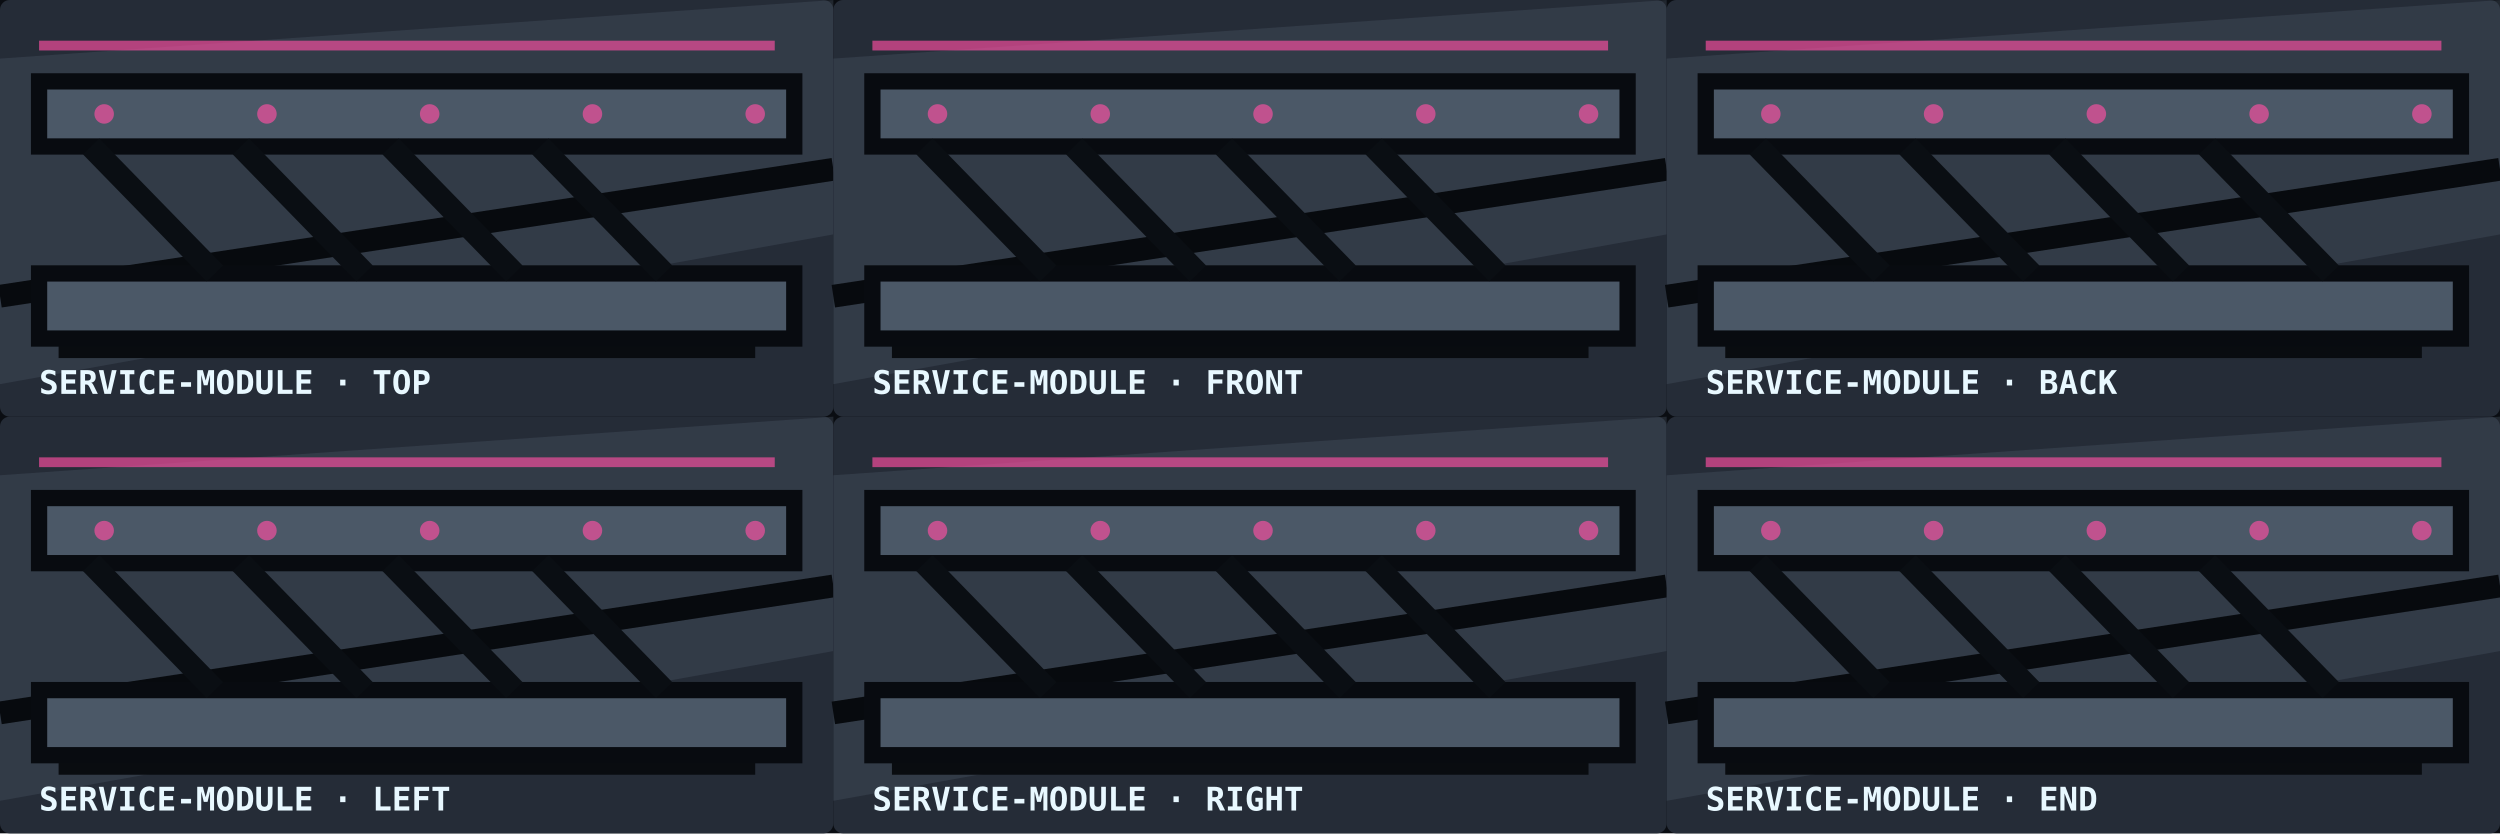
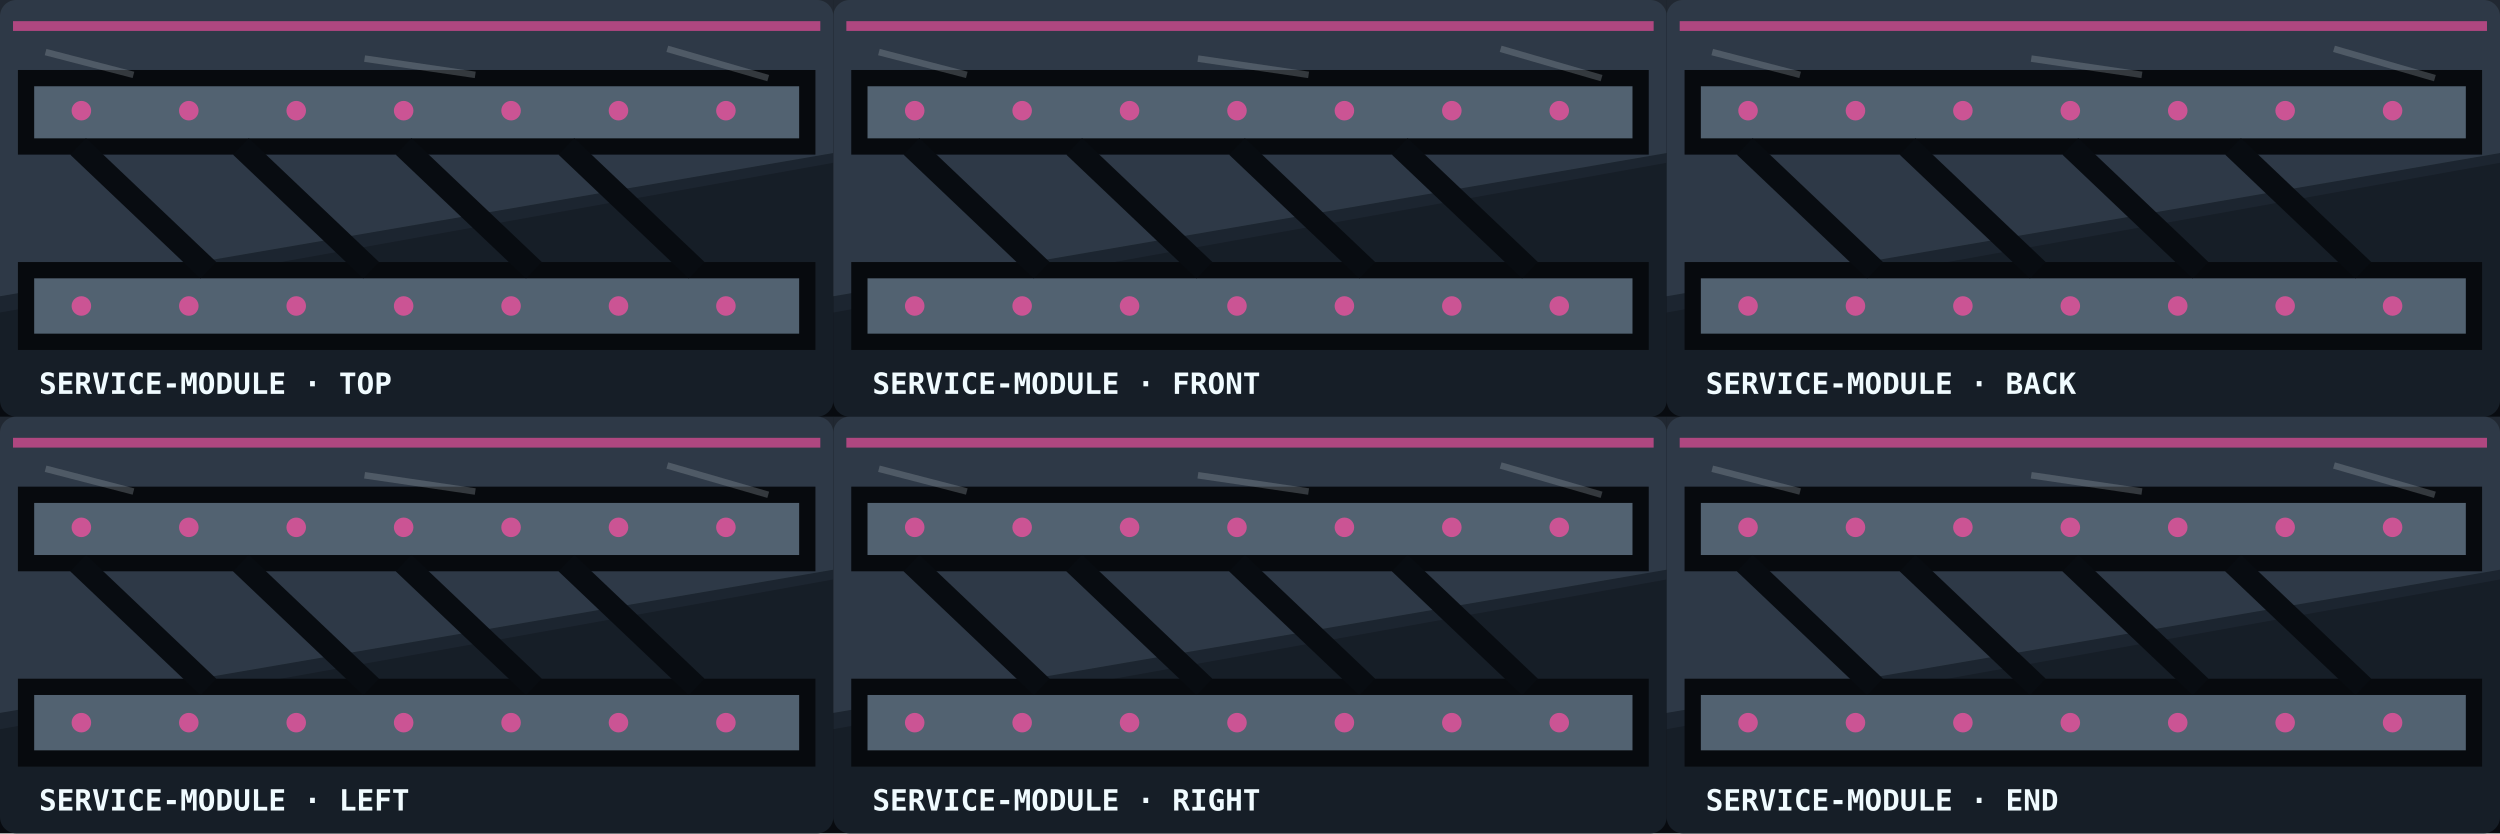
<svg xmlns="http://www.w3.org/2000/svg" width="768" height="256" viewBox="0 0 768 256">
-   <rect width="768" height="256" fill="#0a0d12" />
+   <rect width="768" height="256" fill="#080b10" />
  <g transform="translate(0 0)">
-     <rect width="256" height="128" rx="3" fill="#252c37" />
-     <path d="M0 18 L256 0 L256 72 L0 118Z" fill="#4b5867" opacity=".34" />
-     <path d="M0 91 L256 52" stroke="#070a0e" stroke-width="7" />
-     <path d="M12 14 L238 14" stroke="#ff4fa3" stroke-width="3" opacity=".65" />
-     <path d="M18 108 L232 108" stroke="#090c10" stroke-width="4" />
-     <path d="M12 25H244V45H12ZM12 84H244V104H12Z" fill="#4b5867" stroke="#080b10" stroke-width="5" />
-     <path d="M28 45l38 39m8-39l38 39m8-39l38 39m8-39l38 39" stroke="#0a0e13" stroke-width="7" />
-     <g fill="#ff4fa3" opacity=".65">
-       <circle cx="32" cy="35" r="3" />
-       <circle cx="82" cy="35" r="3" />
-       <circle cx="132" cy="35" r="3" />
-       <circle cx="182" cy="35" r="3" />
-       <circle cx="232" cy="35" r="3" />
+     <rect width="256" height="128" rx="5" fill="#1c2530" />
+     <path d="M0 0H256V47L0 91Z" fill="#526271" opacity=".34" />
+     <path d="M0 96L256 50V128H0Z" fill="#070a0e" opacity=".28" />
+     <path d="M4 8L252 8" stroke="#ff4fa3" stroke-width="3" opacity=".62" />
+     <path d="M8 24H248V45H8ZM8 83H248V105H8Z" fill="#526271" stroke="#070a0e" stroke-width="5" />
+     <path d="M24 45l40 38m10-38l40 38m10-38l40 38m10-38l40 38" stroke="#080c11" stroke-width="7" />
+     <g fill="#ff4fa3" opacity=".7">
+       <circle cx="25" cy="34" r="3" />
+       <circle cx="25" cy="94" r="3" />
+       <circle cx="58" cy="34" r="3" />
+       <circle cx="58" cy="94" r="3" />
+       <circle cx="91" cy="34" r="3" />
+       <circle cx="91" cy="94" r="3" />
+       <circle cx="124" cy="34" r="3" />
+       <circle cx="124" cy="94" r="3" />
+       <circle cx="157" cy="34" r="3" />
+       <circle cx="157" cy="94" r="3" />
+       <circle cx="190" cy="34" r="3" />
+       <circle cx="190" cy="94" r="3" />
+       <circle cx="223" cy="34" r="3" />
+       <circle cx="223" cy="94" r="3" />
    </g>
-     <text x="12" y="121" fill="#e8f8ff" font-family="monospace" font-size="10" font-weight="700">SERVICE-MODULE · TOP</text>
+     <path d="M14 16l27 7m71-5l34 5m59-8l31 9" stroke="#9fa8ad" stroke-width="2" opacity=".3" />
+     <text x="12" y="121" fill="#f0fbff" font-family="monospace" font-size="9" font-weight="700">SERVICE-MODULE · TOP</text>
  </g>
  <g transform="translate(256 0)">
-     <rect width="256" height="128" rx="3" fill="#252c37" />
-     <path d="M0 18 L256 0 L256 72 L0 118Z" fill="#4b5867" opacity=".34" />
-     <path d="M0 91 L256 52" stroke="#070a0e" stroke-width="7" />
-     <path d="M12 14 L238 14" stroke="#ff4fa3" stroke-width="3" opacity=".65" />
-     <path d="M18 108 L232 108" stroke="#090c10" stroke-width="4" />
-     <path d="M12 25H244V45H12ZM12 84H244V104H12Z" fill="#4b5867" stroke="#080b10" stroke-width="5" />
-     <path d="M28 45l38 39m8-39l38 39m8-39l38 39m8-39l38 39" stroke="#0a0e13" stroke-width="7" />
-     <g fill="#ff4fa3" opacity=".65">
-       <circle cx="32" cy="35" r="3" />
-       <circle cx="82" cy="35" r="3" />
-       <circle cx="132" cy="35" r="3" />
-       <circle cx="182" cy="35" r="3" />
-       <circle cx="232" cy="35" r="3" />
+     <rect width="256" height="128" rx="5" fill="#1c2530" />
+     <path d="M0 0H256V47L0 91Z" fill="#526271" opacity=".34" />
+     <path d="M0 96L256 50V128H0Z" fill="#070a0e" opacity=".28" />
+     <path d="M4 8L252 8" stroke="#ff4fa3" stroke-width="3" opacity=".62" />
+     <path d="M8 24H248V45H8ZM8 83H248V105H8Z" fill="#526271" stroke="#070a0e" stroke-width="5" />
+     <path d="M24 45l40 38m10-38l40 38m10-38l40 38m10-38l40 38" stroke="#080c11" stroke-width="7" />
+     <g fill="#ff4fa3" opacity=".7">
+       <circle cx="25" cy="34" r="3" />
+       <circle cx="25" cy="94" r="3" />
+       <circle cx="58" cy="34" r="3" />
+       <circle cx="58" cy="94" r="3" />
+       <circle cx="91" cy="34" r="3" />
+       <circle cx="91" cy="94" r="3" />
+       <circle cx="124" cy="34" r="3" />
+       <circle cx="124" cy="94" r="3" />
+       <circle cx="157" cy="34" r="3" />
+       <circle cx="157" cy="94" r="3" />
+       <circle cx="190" cy="34" r="3" />
+       <circle cx="190" cy="94" r="3" />
+       <circle cx="223" cy="34" r="3" />
+       <circle cx="223" cy="94" r="3" />
    </g>
-     <text x="12" y="121" fill="#e8f8ff" font-family="monospace" font-size="10" font-weight="700">SERVICE-MODULE · FRONT</text>
+     <path d="M14 16l27 7m71-5l34 5m59-8l31 9" stroke="#9fa8ad" stroke-width="2" opacity=".3" />
+     <text x="12" y="121" fill="#f0fbff" font-family="monospace" font-size="9" font-weight="700">SERVICE-MODULE · FRONT</text>
  </g>
  <g transform="translate(512 0)">
-     <rect width="256" height="128" rx="3" fill="#252c37" />
-     <path d="M0 18 L256 0 L256 72 L0 118Z" fill="#4b5867" opacity=".34" />
-     <path d="M0 91 L256 52" stroke="#070a0e" stroke-width="7" />
-     <path d="M12 14 L238 14" stroke="#ff4fa3" stroke-width="3" opacity=".65" />
-     <path d="M18 108 L232 108" stroke="#090c10" stroke-width="4" />
-     <path d="M12 25H244V45H12ZM12 84H244V104H12Z" fill="#4b5867" stroke="#080b10" stroke-width="5" />
-     <path d="M28 45l38 39m8-39l38 39m8-39l38 39m8-39l38 39" stroke="#0a0e13" stroke-width="7" />
-     <g fill="#ff4fa3" opacity=".65">
-       <circle cx="32" cy="35" r="3" />
-       <circle cx="82" cy="35" r="3" />
-       <circle cx="132" cy="35" r="3" />
-       <circle cx="182" cy="35" r="3" />
-       <circle cx="232" cy="35" r="3" />
+     <rect width="256" height="128" rx="5" fill="#1c2530" />
+     <path d="M0 0H256V47L0 91Z" fill="#526271" opacity=".34" />
+     <path d="M0 96L256 50V128H0Z" fill="#070a0e" opacity=".28" />
+     <path d="M4 8L252 8" stroke="#ff4fa3" stroke-width="3" opacity=".62" />
+     <path d="M8 24H248V45H8ZM8 83H248V105H8Z" fill="#526271" stroke="#070a0e" stroke-width="5" />
+     <path d="M24 45l40 38m10-38l40 38m10-38l40 38m10-38l40 38" stroke="#080c11" stroke-width="7" />
+     <g fill="#ff4fa3" opacity=".7">
+       <circle cx="25" cy="34" r="3" />
+       <circle cx="25" cy="94" r="3" />
+       <circle cx="58" cy="34" r="3" />
+       <circle cx="58" cy="94" r="3" />
+       <circle cx="91" cy="34" r="3" />
+       <circle cx="91" cy="94" r="3" />
+       <circle cx="124" cy="34" r="3" />
+       <circle cx="124" cy="94" r="3" />
+       <circle cx="157" cy="34" r="3" />
+       <circle cx="157" cy="94" r="3" />
+       <circle cx="190" cy="34" r="3" />
+       <circle cx="190" cy="94" r="3" />
+       <circle cx="223" cy="34" r="3" />
+       <circle cx="223" cy="94" r="3" />
    </g>
-     <text x="12" y="121" fill="#e8f8ff" font-family="monospace" font-size="10" font-weight="700">SERVICE-MODULE · BACK</text>
+     <path d="M14 16l27 7m71-5l34 5m59-8l31 9" stroke="#9fa8ad" stroke-width="2" opacity=".3" />
+     <text x="12" y="121" fill="#f0fbff" font-family="monospace" font-size="9" font-weight="700">SERVICE-MODULE · BACK</text>
  </g>
  <g transform="translate(0 128)">
-     <rect width="256" height="128" rx="3" fill="#252c37" />
-     <path d="M0 18 L256 0 L256 72 L0 118Z" fill="#4b5867" opacity=".34" />
-     <path d="M0 91 L256 52" stroke="#070a0e" stroke-width="7" />
-     <path d="M12 14 L238 14" stroke="#ff4fa3" stroke-width="3" opacity=".65" />
-     <path d="M18 108 L232 108" stroke="#090c10" stroke-width="4" />
-     <path d="M12 25H244V45H12ZM12 84H244V104H12Z" fill="#4b5867" stroke="#080b10" stroke-width="5" />
-     <path d="M28 45l38 39m8-39l38 39m8-39l38 39m8-39l38 39" stroke="#0a0e13" stroke-width="7" />
-     <g fill="#ff4fa3" opacity=".65">
-       <circle cx="32" cy="35" r="3" />
-       <circle cx="82" cy="35" r="3" />
-       <circle cx="132" cy="35" r="3" />
-       <circle cx="182" cy="35" r="3" />
-       <circle cx="232" cy="35" r="3" />
+     <rect width="256" height="128" rx="5" fill="#1c2530" />
+     <path d="M0 0H256V47L0 91Z" fill="#526271" opacity=".34" />
+     <path d="M0 96L256 50V128H0Z" fill="#070a0e" opacity=".28" />
+     <path d="M4 8L252 8" stroke="#ff4fa3" stroke-width="3" opacity=".62" />
+     <path d="M8 24H248V45H8ZM8 83H248V105H8Z" fill="#526271" stroke="#070a0e" stroke-width="5" />
+     <path d="M24 45l40 38m10-38l40 38m10-38l40 38m10-38l40 38" stroke="#080c11" stroke-width="7" />
+     <g fill="#ff4fa3" opacity=".7">
+       <circle cx="25" cy="34" r="3" />
+       <circle cx="25" cy="94" r="3" />
+       <circle cx="58" cy="34" r="3" />
+       <circle cx="58" cy="94" r="3" />
+       <circle cx="91" cy="34" r="3" />
+       <circle cx="91" cy="94" r="3" />
+       <circle cx="124" cy="34" r="3" />
+       <circle cx="124" cy="94" r="3" />
+       <circle cx="157" cy="34" r="3" />
+       <circle cx="157" cy="94" r="3" />
+       <circle cx="190" cy="34" r="3" />
+       <circle cx="190" cy="94" r="3" />
+       <circle cx="223" cy="34" r="3" />
+       <circle cx="223" cy="94" r="3" />
    </g>
-     <text x="12" y="121" fill="#e8f8ff" font-family="monospace" font-size="10" font-weight="700">SERVICE-MODULE · LEFT</text>
+     <path d="M14 16l27 7m71-5l34 5m59-8l31 9" stroke="#9fa8ad" stroke-width="2" opacity=".3" />
+     <text x="12" y="121" fill="#f0fbff" font-family="monospace" font-size="9" font-weight="700">SERVICE-MODULE · LEFT</text>
  </g>
  <g transform="translate(256 128)">
-     <rect width="256" height="128" rx="3" fill="#252c37" />
-     <path d="M0 18 L256 0 L256 72 L0 118Z" fill="#4b5867" opacity=".34" />
-     <path d="M0 91 L256 52" stroke="#070a0e" stroke-width="7" />
-     <path d="M12 14 L238 14" stroke="#ff4fa3" stroke-width="3" opacity=".65" />
-     <path d="M18 108 L232 108" stroke="#090c10" stroke-width="4" />
-     <path d="M12 25H244V45H12ZM12 84H244V104H12Z" fill="#4b5867" stroke="#080b10" stroke-width="5" />
-     <path d="M28 45l38 39m8-39l38 39m8-39l38 39m8-39l38 39" stroke="#0a0e13" stroke-width="7" />
-     <g fill="#ff4fa3" opacity=".65">
-       <circle cx="32" cy="35" r="3" />
-       <circle cx="82" cy="35" r="3" />
-       <circle cx="132" cy="35" r="3" />
-       <circle cx="182" cy="35" r="3" />
-       <circle cx="232" cy="35" r="3" />
+     <rect width="256" height="128" rx="5" fill="#1c2530" />
+     <path d="M0 0H256V47L0 91Z" fill="#526271" opacity=".34" />
+     <path d="M0 96L256 50V128H0Z" fill="#070a0e" opacity=".28" />
+     <path d="M4 8L252 8" stroke="#ff4fa3" stroke-width="3" opacity=".62" />
+     <path d="M8 24H248V45H8ZM8 83H248V105H8Z" fill="#526271" stroke="#070a0e" stroke-width="5" />
+     <path d="M24 45l40 38m10-38l40 38m10-38l40 38m10-38l40 38" stroke="#080c11" stroke-width="7" />
+     <g fill="#ff4fa3" opacity=".7">
+       <circle cx="25" cy="34" r="3" />
+       <circle cx="25" cy="94" r="3" />
+       <circle cx="58" cy="34" r="3" />
+       <circle cx="58" cy="94" r="3" />
+       <circle cx="91" cy="34" r="3" />
+       <circle cx="91" cy="94" r="3" />
+       <circle cx="124" cy="34" r="3" />
+       <circle cx="124" cy="94" r="3" />
+       <circle cx="157" cy="34" r="3" />
+       <circle cx="157" cy="94" r="3" />
+       <circle cx="190" cy="34" r="3" />
+       <circle cx="190" cy="94" r="3" />
+       <circle cx="223" cy="34" r="3" />
+       <circle cx="223" cy="94" r="3" />
    </g>
-     <text x="12" y="121" fill="#e8f8ff" font-family="monospace" font-size="10" font-weight="700">SERVICE-MODULE · RIGHT</text>
+     <path d="M14 16l27 7m71-5l34 5m59-8l31 9" stroke="#9fa8ad" stroke-width="2" opacity=".3" />
+     <text x="12" y="121" fill="#f0fbff" font-family="monospace" font-size="9" font-weight="700">SERVICE-MODULE · RIGHT</text>
  </g>
  <g transform="translate(512 128)">
-     <rect width="256" height="128" rx="3" fill="#252c37" />
-     <path d="M0 18 L256 0 L256 72 L0 118Z" fill="#4b5867" opacity=".34" />
-     <path d="M0 91 L256 52" stroke="#070a0e" stroke-width="7" />
-     <path d="M12 14 L238 14" stroke="#ff4fa3" stroke-width="3" opacity=".65" />
-     <path d="M18 108 L232 108" stroke="#090c10" stroke-width="4" />
-     <path d="M12 25H244V45H12ZM12 84H244V104H12Z" fill="#4b5867" stroke="#080b10" stroke-width="5" />
-     <path d="M28 45l38 39m8-39l38 39m8-39l38 39m8-39l38 39" stroke="#0a0e13" stroke-width="7" />
-     <g fill="#ff4fa3" opacity=".65">
-       <circle cx="32" cy="35" r="3" />
-       <circle cx="82" cy="35" r="3" />
-       <circle cx="132" cy="35" r="3" />
-       <circle cx="182" cy="35" r="3" />
-       <circle cx="232" cy="35" r="3" />
+     <rect width="256" height="128" rx="5" fill="#1c2530" />
+     <path d="M0 0H256V47L0 91Z" fill="#526271" opacity=".34" />
+     <path d="M0 96L256 50V128H0Z" fill="#070a0e" opacity=".28" />
+     <path d="M4 8L252 8" stroke="#ff4fa3" stroke-width="3" opacity=".62" />
+     <path d="M8 24H248V45H8ZM8 83H248V105H8Z" fill="#526271" stroke="#070a0e" stroke-width="5" />
+     <path d="M24 45l40 38m10-38l40 38m10-38l40 38m10-38l40 38" stroke="#080c11" stroke-width="7" />
+     <g fill="#ff4fa3" opacity=".7">
+       <circle cx="25" cy="34" r="3" />
+       <circle cx="25" cy="94" r="3" />
+       <circle cx="58" cy="34" r="3" />
+       <circle cx="58" cy="94" r="3" />
+       <circle cx="91" cy="34" r="3" />
+       <circle cx="91" cy="94" r="3" />
+       <circle cx="124" cy="34" r="3" />
+       <circle cx="124" cy="94" r="3" />
+       <circle cx="157" cy="34" r="3" />
+       <circle cx="157" cy="94" r="3" />
+       <circle cx="190" cy="34" r="3" />
+       <circle cx="190" cy="94" r="3" />
+       <circle cx="223" cy="34" r="3" />
+       <circle cx="223" cy="94" r="3" />
    </g>
-     <text x="12" y="121" fill="#e8f8ff" font-family="monospace" font-size="10" font-weight="700">SERVICE-MODULE · END</text>
+     <path d="M14 16l27 7m71-5l34 5m59-8l31 9" stroke="#9fa8ad" stroke-width="2" opacity=".3" />
+     <text x="12" y="121" fill="#f0fbff" font-family="monospace" font-size="9" font-weight="700">SERVICE-MODULE · END</text>
  </g>
</svg>
